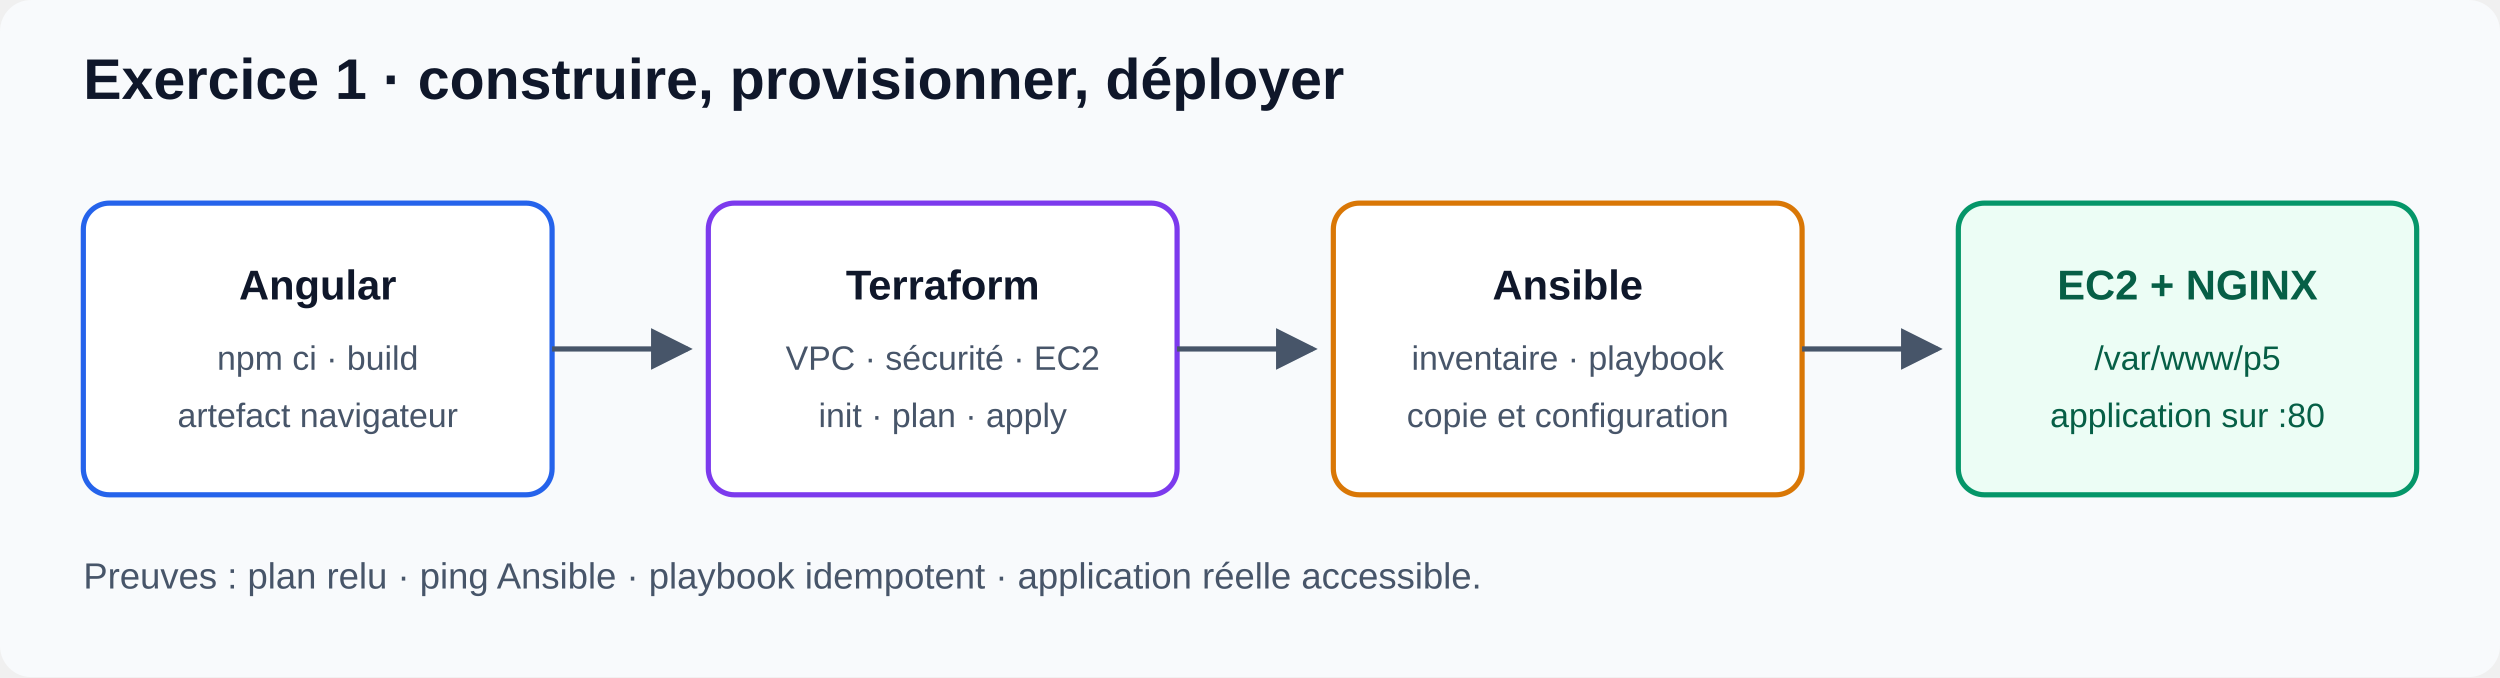
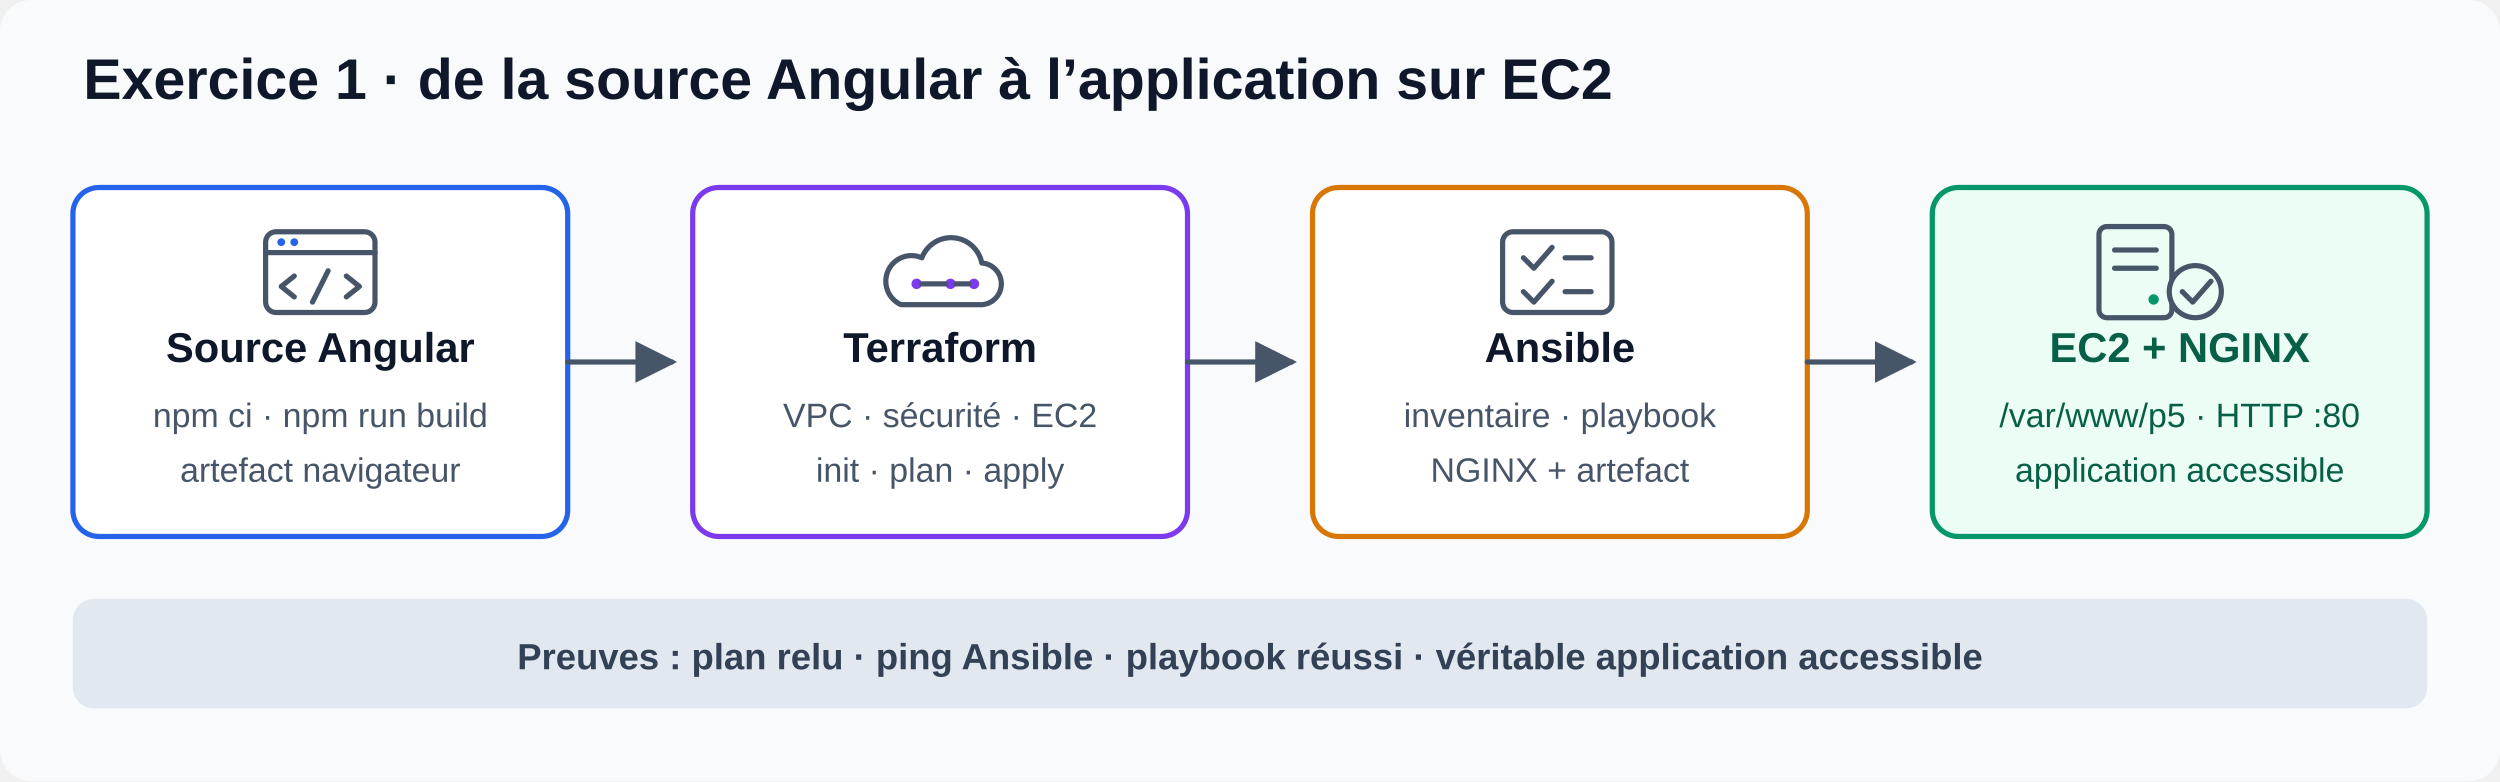
- <svg xmlns="http://www.w3.org/2000/svg" width="960" height="260" viewBox="0 0 960 260" role="img" aria-labelledby="title desc">
+ <svg xmlns="http://www.w3.org/2000/svg" width="960" height="300" viewBox="0 0 960 300" role="img" aria-labelledby="title desc">
  <defs>
-     <marker id="a" markerWidth="8" markerHeight="8" refX="7" refY="4" orient="auto">
+     <marker id="arrow" markerWidth="8" markerHeight="8" refX="7" refY="4" orient="auto">
      <path d="M0 0L8 4L0 8Z" fill="#475569" />
    </marker>
+     <style>
+     .title{font:700 22px Arial,sans-serif;fill:#0f172a}.card-title{font:700 16px Arial,sans-serif;fill:#0f172a}.label{font:13px Arial,sans-serif;fill:#475569}.ok-title{font:700 16px Arial,sans-serif;fill:#065f46}.ok-label{font:13px Arial,sans-serif;fill:#065f46}.line{fill:none;stroke:#475569;stroke-width:2;stroke-linecap:round;stroke-linejoin:round}
+   </style>
  </defs>
-   <rect width="960" height="260" rx="12" fill="#f8fafc" />
-   <text x="32" y="38" font-family="Arial,sans-serif" font-size="22" font-weight="700" fill="#0f172a">Exercice 1 · construire, provisionner, déployer</text>
-   <g font-family="Arial,sans-serif" text-anchor="middle">
-     <rect x="32" y="78" width="180" height="112" rx="10" fill="#fff" stroke="#2563eb" stroke-width="2" />
-     <text x="122" y="115" font-size="16" font-weight="700" fill="#0f172a">Angular</text>
-     <text x="122" y="142" font-size="13" fill="#475569">npm ci · build</text>
-     <text x="122" y="164" font-size="13" fill="#475569">artefact navigateur</text>
-     <rect x="272" y="78" width="180" height="112" rx="10" fill="#fff" stroke="#7c3aed" stroke-width="2" />
-     <text x="362" y="115" font-size="16" font-weight="700" fill="#0f172a">Terraform</text>
-     <text x="362" y="142" font-size="13" fill="#475569">VPC · sécurité · EC2</text>
-     <text x="362" y="164" font-size="13" fill="#475569">init · plan · apply</text>
-     <rect x="512" y="78" width="180" height="112" rx="10" fill="#fff" stroke="#d97706" stroke-width="2" />
-     <text x="602" y="115" font-size="16" font-weight="700" fill="#0f172a">Ansible</text>
-     <text x="602" y="142" font-size="13" fill="#475569">inventaire · playbook</text>
-     <text x="602" y="164" font-size="13" fill="#475569">copie et configuration</text>
-     <rect x="752" y="78" width="176" height="112" rx="10" fill="#ecfdf5" stroke="#059669" stroke-width="2" />
-     <text x="840" y="115" font-size="16" font-weight="700" fill="#065f46">EC2 + NGINX</text>
-     <text x="840" y="142" font-size="13" fill="#065f46">/var/www/p5</text>
-     <text x="840" y="164" font-size="13" fill="#065f46">application sur :80</text>
+   <rect width="960" height="300" rx="12" fill="#f8fafc" />
+   <text x="32" y="38" class="title">Exercice 1 · de la source Angular à l’application sur EC2</text>
+   <g text-anchor="middle">
+     <rect x="28" y="72" width="190" height="134" rx="10" fill="#fff" stroke="#2563eb" stroke-width="2" />
+     <g transform="translate(102 89)" class="line" stroke="#2563eb">
+       <rect x="0" y="0" width="42" height="31" rx="4" />
+       <line x1="0" y1="8" x2="42" y2="8" />
+       <circle cx="6" cy="4" r="1.5" fill="#2563eb" stroke="none" />
+       <circle cx="11" cy="4" r="1.5" fill="#2563eb" stroke="none" />
+       <path d="M11 17l-5 4 5 4M31 17l5 4-5 4M24 15l-6 12" />
+     </g>
+     <text x="123" y="139" class="card-title">Source Angular</text>
+     <text x="123" y="164" class="label">npm ci · npm run build</text>
+     <text x="123" y="185" class="label">artefact navigateur</text>
+     <rect x="266" y="72" width="190" height="134" rx="10" fill="#fff" stroke="#7c3aed" stroke-width="2" />
+     <g transform="translate(338 88)" class="line" stroke="#7c3aed">
+       <path d="M8 29h30a8 8 0 0 0 1-16 12 12 0 0 0-23-2A9 9 0 0 0 8 29Z" />
+       <circle cx="14" cy="21" r="2" fill="#7c3aed" stroke="none" />
+       <circle cx="27" cy="21" r="2" fill="#7c3aed" stroke="none" />
+       <circle cx="36" cy="21" r="2" fill="#7c3aed" stroke="none" />
+       <line x1="16" y1="21" x2="25" y2="21" />
+       <line x1="29" y1="21" x2="34" y2="21" />
+     </g>
+     <text x="361" y="139" class="card-title">Terraform</text>
+     <text x="361" y="164" class="label">VPC · sécurité · EC2</text>
+     <text x="361" y="185" class="label">init · plan · apply</text>
+     <rect x="504" y="72" width="190" height="134" rx="10" fill="#fff" stroke="#d97706" stroke-width="2" />
+     <g transform="translate(577 89)" class="line" stroke="#d97706">
+       <rect x="0" y="0" width="42" height="31" rx="4" />
+       <path d="M8 10l4 4 7-8M8 23l4 4 7-8" />
+       <line x1="24" y1="10" x2="34" y2="10" />
+       <line x1="24" y1="23" x2="34" y2="23" />
+     </g>
+     <text x="599" y="139" class="card-title">Ansible</text>
+     <text x="599" y="164" class="label">inventaire · playbook</text>
+     <text x="599" y="185" class="label">NGINX + artefact</text>
+     <rect x="742" y="72" width="190" height="134" rx="10" fill="#ecfdf5" stroke="#059669" stroke-width="2" />
+     <g transform="translate(806 87)" class="line" stroke="#059669">
+       <rect x="0" y="0" width="28" height="35" rx="3" />
+       <line x1="6" y1="9" x2="22" y2="9" />
+       <line x1="6" y1="16" x2="22" y2="16" />
+       <circle cx="21" cy="28" r="2" fill="#059669" stroke="none" />
+       <circle cx="37" cy="25" r="10" fill="#ecfdf5" />
+       <path d="M32 25l4 4 7-8" />
+     </g>
+     <text x="837" y="139" class="ok-title">EC2 + NGINX</text>
+     <text x="837" y="164" class="ok-label">/var/www/p5 · HTTP :80</text>
+     <text x="837" y="185" class="ok-label">application accessible</text>
  </g>
-   <g stroke="#475569" stroke-width="2" marker-end="url(#a)">
-     <line x1="212" y1="134" x2="264" y2="134" />
-     <line x1="452" y1="134" x2="504" y2="134" />
-     <line x1="692" y1="134" x2="744" y2="134" />
+   <g class="line" marker-end="url(#arrow)">
+     <line x1="218" y1="139" x2="258" y2="139" />
+     <line x1="456" y1="139" x2="496" y2="139" />
+     <line x1="694" y1="139" x2="734" y2="139" />
  </g>
-   <text x="32" y="226" font-family="Arial,sans-serif" font-size="14" fill="#475569">Preuves : plan relu · ping Ansible · playbook idempotent · application réelle accessible.</text>
+   <rect x="28" y="230" width="904" height="42" rx="8" fill="#e2e8f0" />
+   <text x="480" y="257" text-anchor="middle" font-family="Arial,sans-serif" font-size="14" font-weight="700" fill="#334155">Preuves : plan relu · ping Ansible · playbook réussi · véritable application accessible</text>
</svg>
